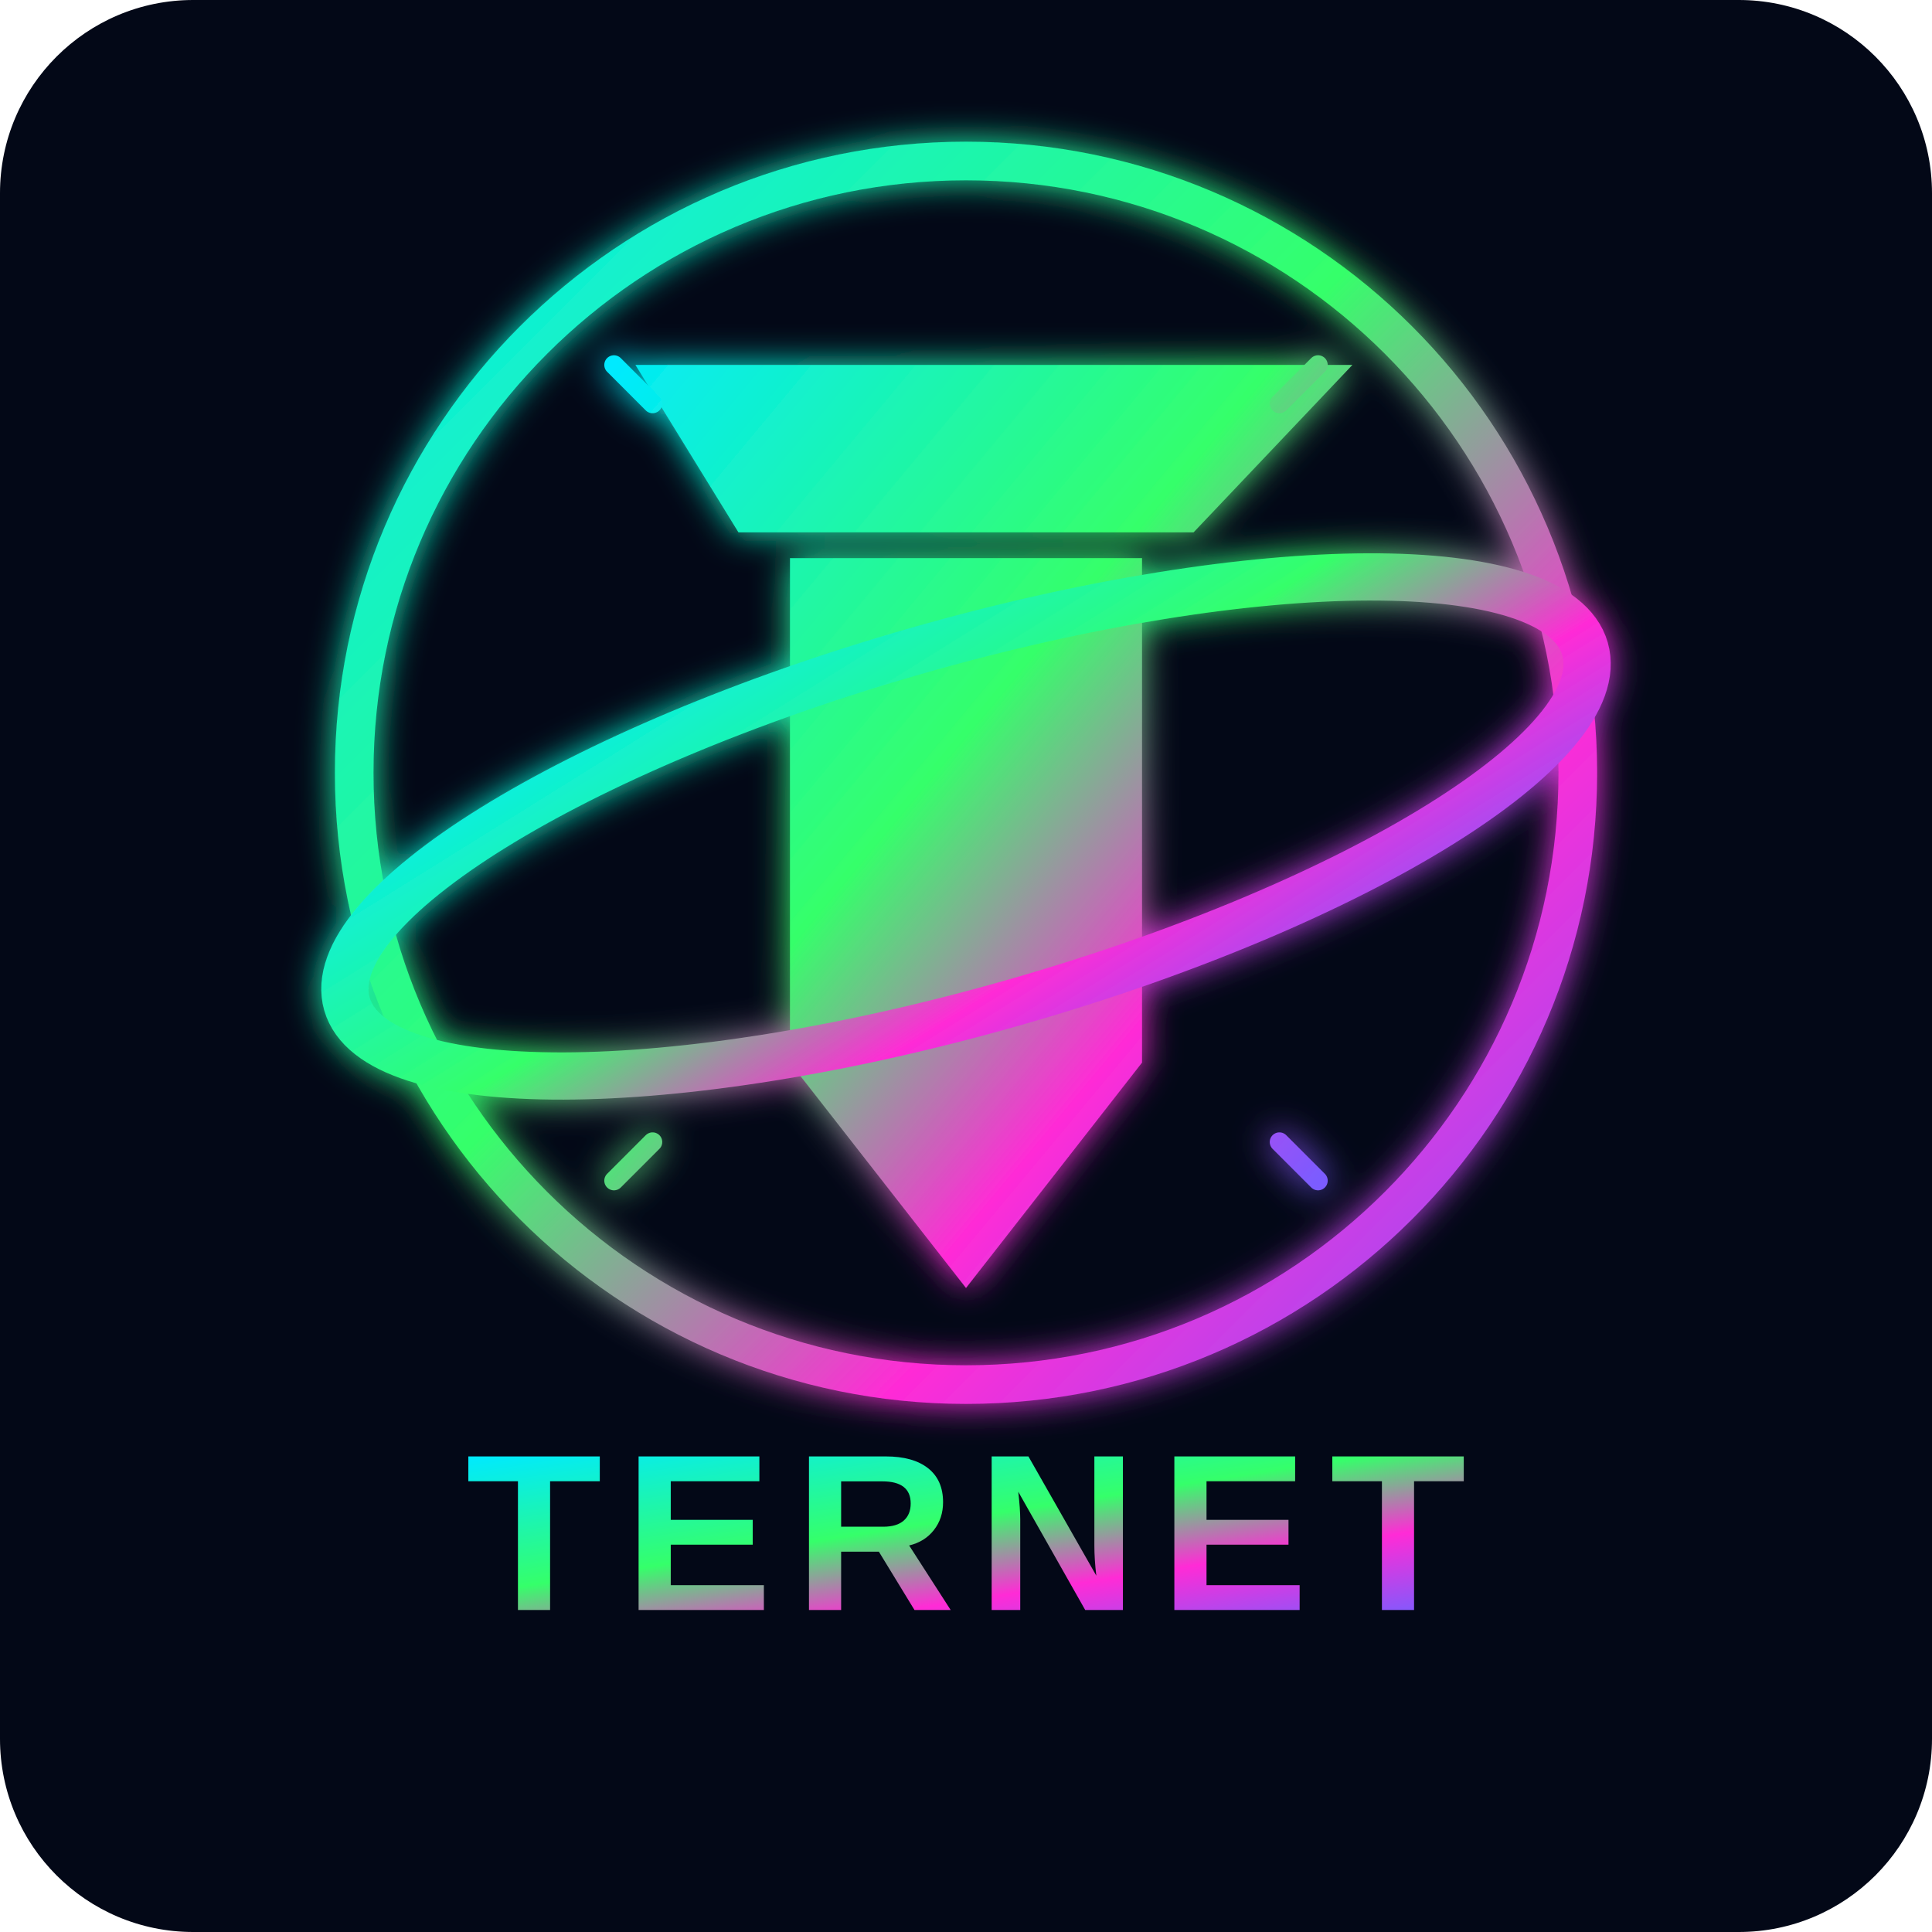
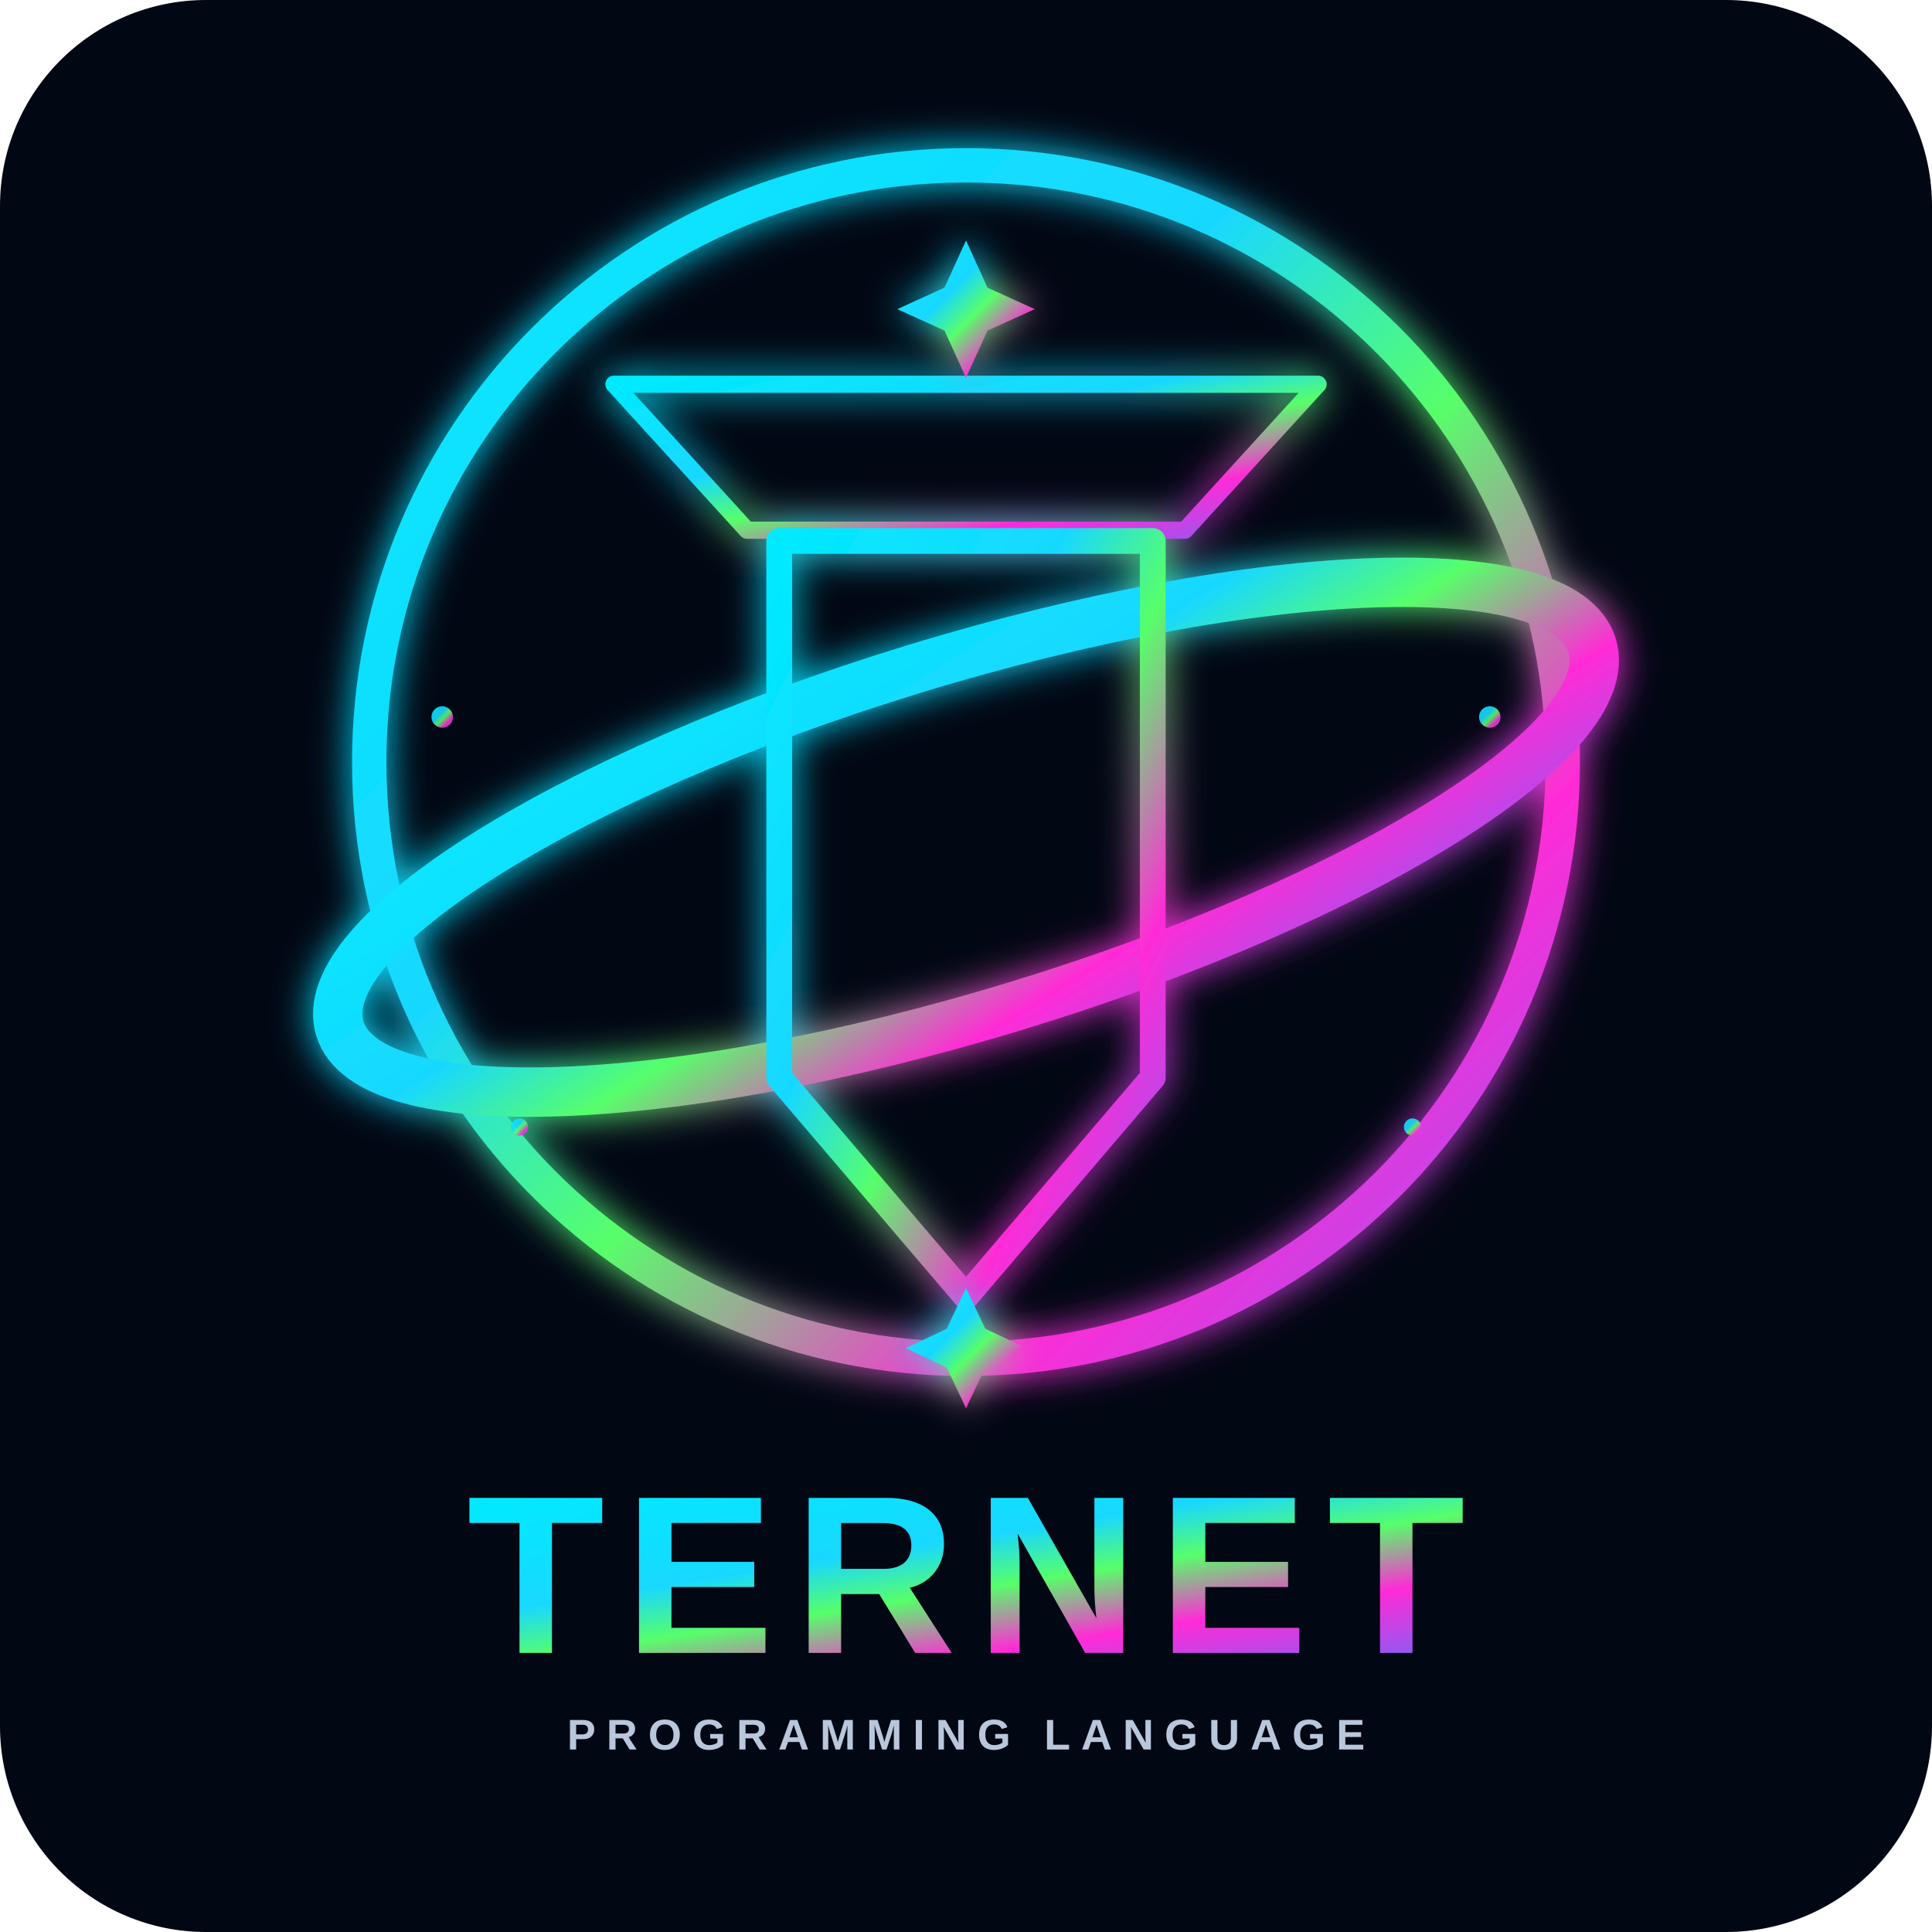
<svg xmlns="http://www.w3.org/2000/svg" viewBox="0 0 900 900" role="img" aria-labelledby="title desc">
  <defs>
    <linearGradient id="neon" x1="0" y1="0" x2="1" y2="1">
      <stop offset="0" stop-color="#00eaff" />
-       <stop offset=".45" stop-color="#35ff6a" />
-       <stop offset=".72" stop-color="#ff2bd6" />
-       <stop offset="1" stop-color="#7b5cff" />
+       <stop offset="0.38" stop-color="#19d8ff" />
+       <stop offset="0.55" stop-color="#57ff6a" />
+       <stop offset="0.76" stop-color="#ff2bd6" />
+       <stop offset="1" stop-color="#8b5cf6" />
    </linearGradient>
-     <filter id="glow">
-       <feGaussianBlur stdDeviation="8" result="b" />
+     <filter id="glow" x="-50%" y="-50%" width="200%" height="200%">
+       <feGaussianBlur stdDeviation="9" result="blur" />
      <feMerge>
-         <feMergeNode in="b" />
+         <feMergeNode in="blur" />
        <feMergeNode in="SourceGraphic" />
      </feMerge>
    </filter>
  </defs>
-   <rect width="900" height="900" rx="90" fill="#030817" />
-   <g filter="url(#glow)">
-     <circle cx="450" cy="360" r="285" fill="none" stroke="url(#neon)" stroke-width="18" />
-     <path d="M270 170h360l-74 78H344l-48-78zm98 90h164v235l-82 105-82-105V260z" fill="url(#neon)" />
-     <ellipse cx="450" cy="385" rx="300" ry="85" transform="rotate(-16 450 385)" fill="none" stroke="url(#neon)" stroke-width="22" />
-     <path d="M450 95v38M450 587v38" stroke="url(#neon)" stroke-width="12" stroke-linecap="round" />
-     <path d="M286 170l18 18M614 170l-18 18M286 550l18-18M614 550l-18-18" stroke="url(#neon)" stroke-width="9" stroke-linecap="round" />
+   <rect width="900" height="900" rx="96" fill="#020714" />
+   <g filter="url(#glow)" fill="none" stroke="url(#neon)" stroke-linecap="round" stroke-linejoin="round">
+     <circle cx="450" cy="355" r="278" stroke-width="16" />
+     <ellipse cx="450" cy="390" rx="305" ry="82" transform="rotate(-17 450 390)" stroke-width="23" />
+     <path d="M286 179h328l-62 68H348l-62-68z" stroke-width="8" />
+     <path d="M363 252h174v250l-87 102-87-102V252z" stroke-width="12" />
+     <path d="M450 78v39M450 593v39" stroke-width="10" />
  </g>
-   <text x="450" y="750" text-anchor="middle" fill="url(#neon)" font-family="Arial,Helvetica,sans-serif" font-size="104" font-weight="900" letter-spacing="10">TERNET</text>
+   <g fill="url(#neon)" filter="url(#glow)">
+     <path d="M450 112l10 22 22 10-22 10-10 22-10-22-22-10 22-10z" />
+     <path d="M450 600l9 19 19 9-19 9-9 19-9-19-19-9 19-9z" />
+   </g>
+   <g fill="url(#neon)" opacity="0.9">
+     <circle cx="206" cy="334" r="5" />
+     <circle cx="694" cy="334" r="5" />
+     <circle cx="242" cy="525" r="4" />
+     <circle cx="658" cy="525" r="4" />
+   </g>
+   <text x="450" y="770" text-anchor="middle" fill="url(#neon)" font-family="Arial, Helvetica, sans-serif" font-size="105" font-weight="900" letter-spacing="9">TERNET</text>
+   <text x="450" y="815" text-anchor="middle" fill="#b8c7dc" font-family="Arial, Helvetica, sans-serif" font-size="20" font-weight="600" letter-spacing="5">PROGRAMMING LANGUAGE</text>
</svg>
